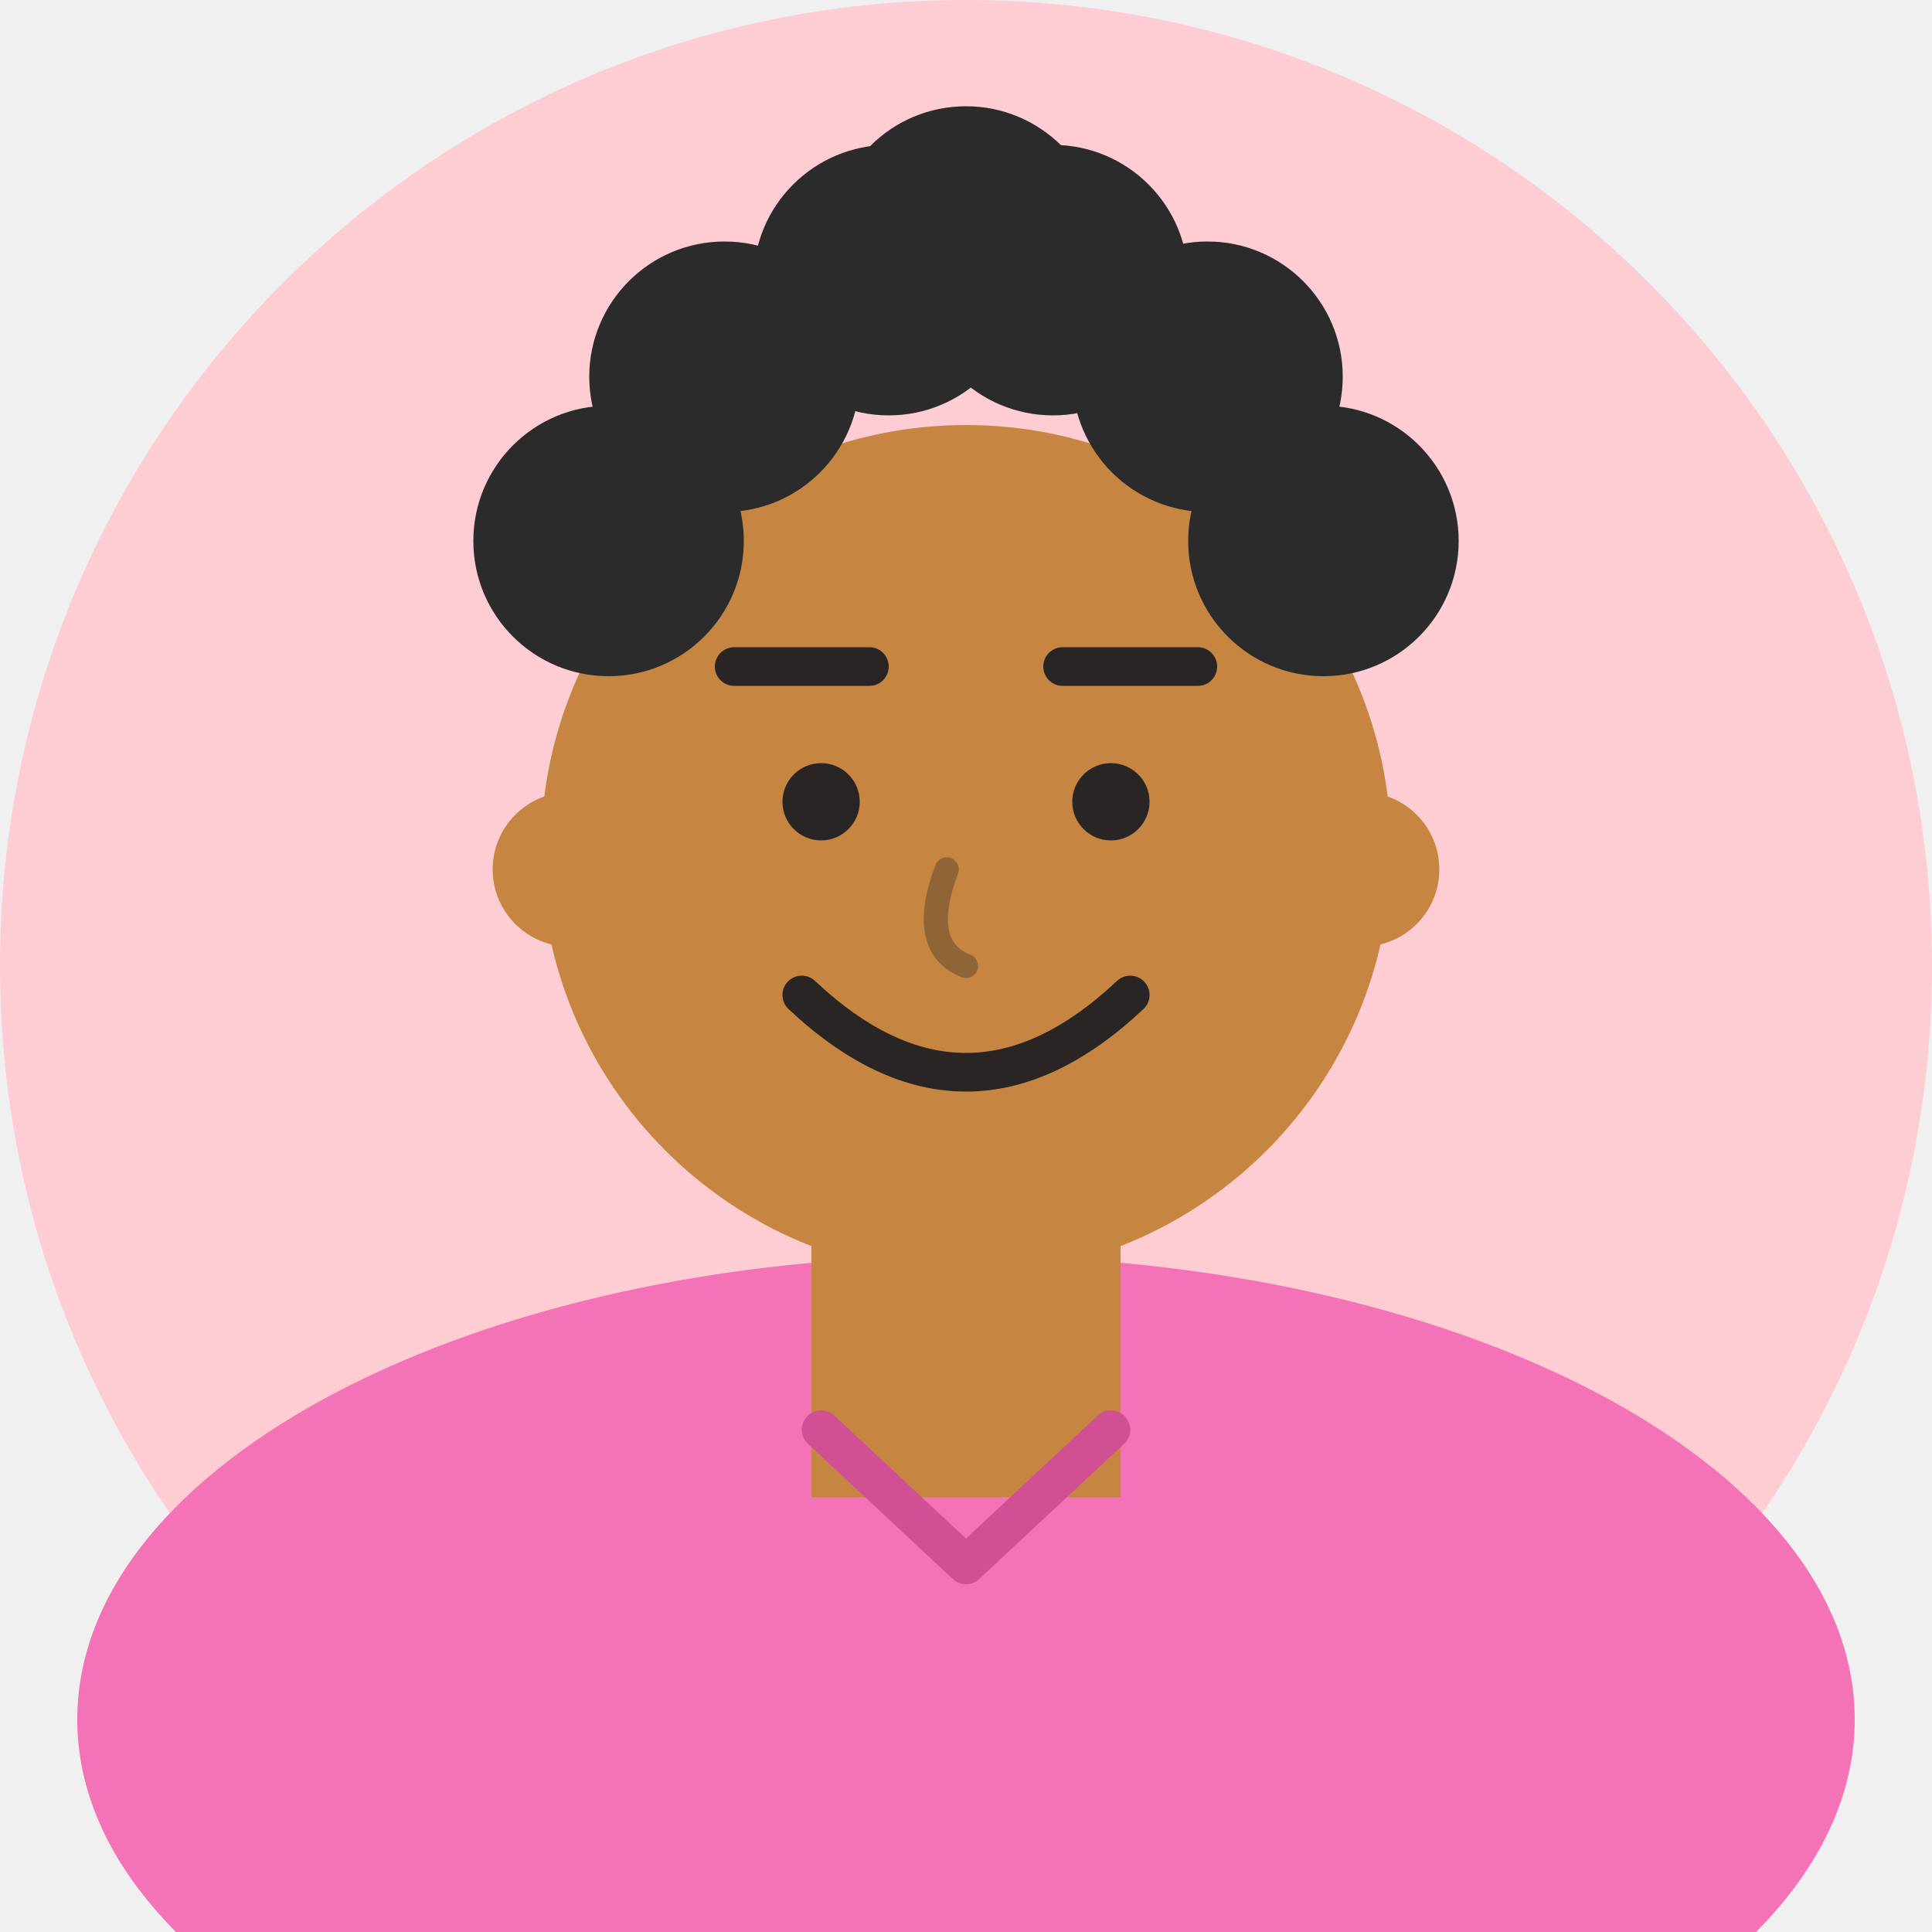
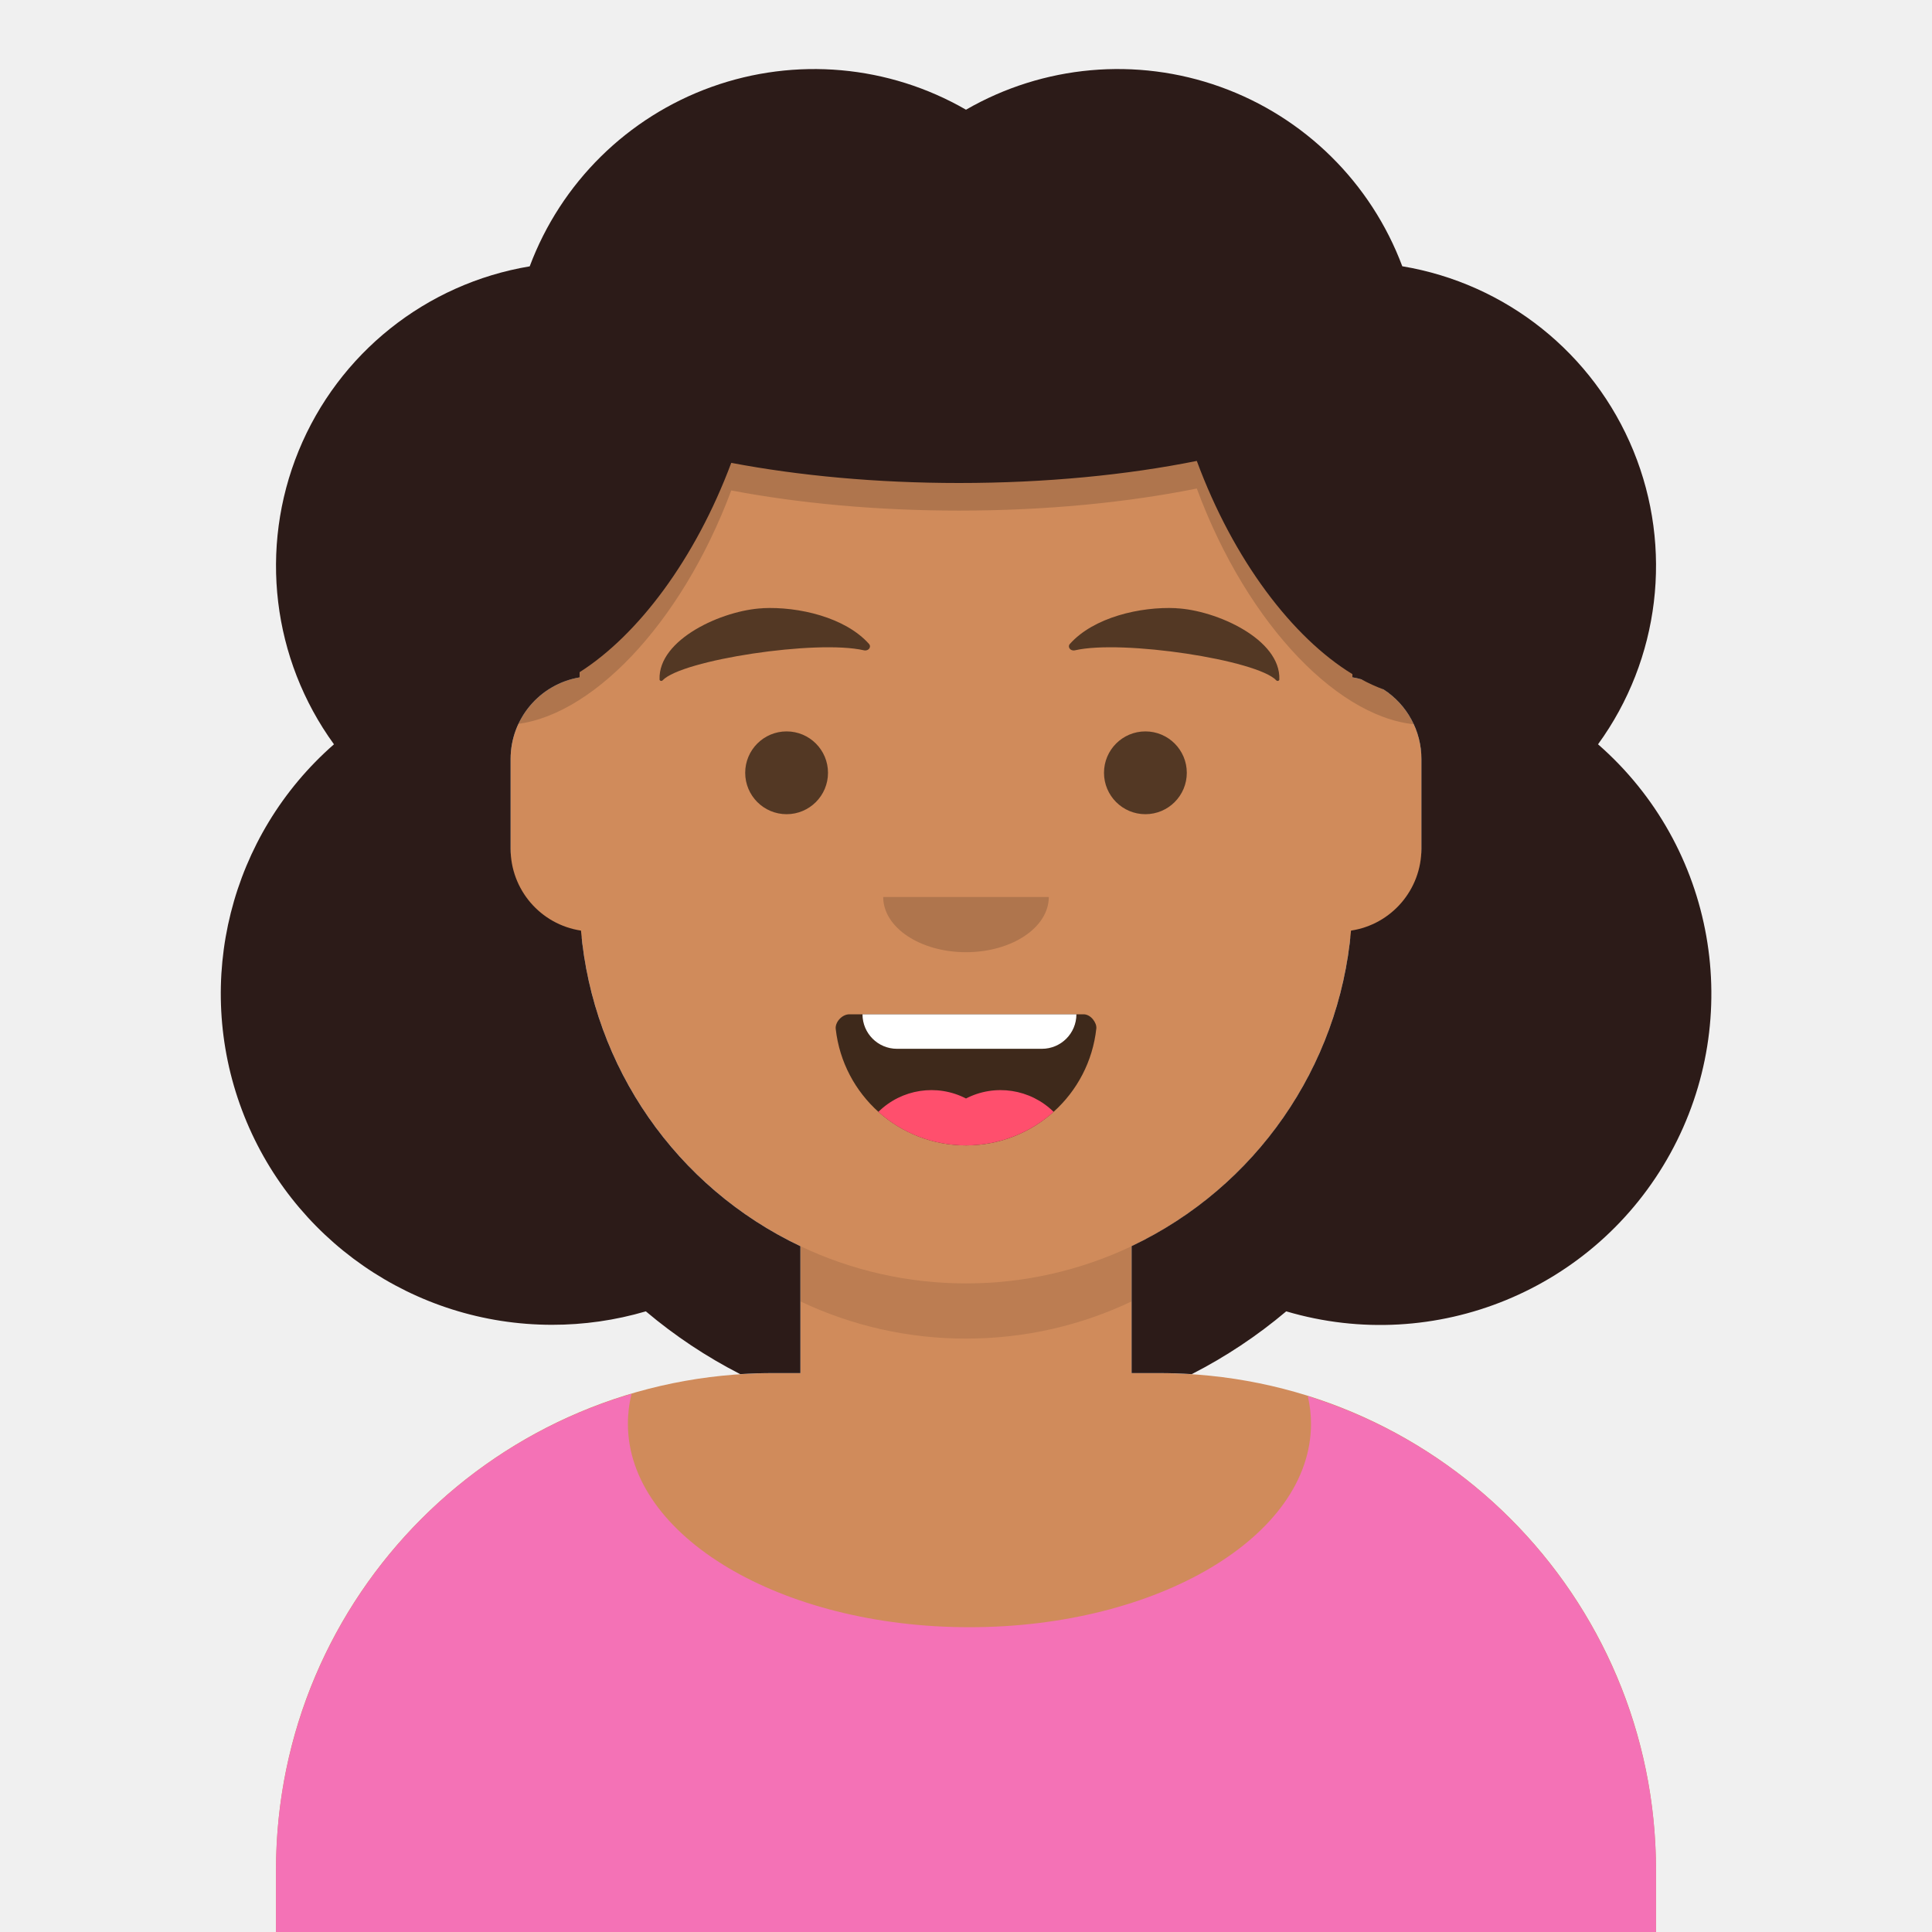
- <svg xmlns="http://www.w3.org/2000/svg" viewBox="0 0 200 200" role="img" aria-label="柔らかい問いかけ役">
-   <circle cx="100" cy="100" r="100" fill="#fecdd3" />
-   <ellipse cx="100" cy="178" rx="92" ry="48" fill="#f472b6" />
-   <rect x="84" y="110" width="32" height="45" fill="#c68642" />
-   <path d="M85,148 L100,162 L115,148" fill="none" stroke="#d14f93" stroke-width="4" stroke-linecap="round" stroke-linejoin="round" />
-   <circle cx="59" cy="90" r="8" fill="#c68642" />
-   <circle cx="141" cy="90" r="8" fill="#c68642" />
-   <circle cx="100" cy="88" r="44" fill="#c68642" />
-   <circle cx="75" cy="39" r="14" fill="#2b2b2b" />
-   <circle cx="92" cy="29" r="14" fill="#2b2b2b" />
-   <circle cx="109" cy="29" r="14" fill="#2b2b2b" />
-   <circle cx="125" cy="39" r="14" fill="#2b2b2b" />
-   <circle cx="100" cy="25" r="14" fill="#2b2b2b" />
-   <circle cx="63" cy="56" r="14" fill="#2b2b2b" />
-   <circle cx="137" cy="56" r="14" fill="#2b2b2b" />
-   <circle cx="85" cy="83" r="4" fill="#292524" />
-   <circle cx="115" cy="83" r="4" fill="#292524" />
-   <line x1="76" y1="69" x2="90" y2="69" stroke="#292524" stroke-width="4" stroke-linecap="round" />
-   <line x1="110" y1="69" x2="124" y2="69" stroke="#292524" stroke-width="4" stroke-linecap="round" />
-   <path d="M98,90 Q95,98 100,100" fill="none" stroke="rgba(41,37,36,0.35)" stroke-width="2.5" stroke-linecap="round" />
-   <path d="M83,103 Q100,119 117,103" fill="none" stroke="#292524" stroke-width="4" stroke-linecap="round" />
+ <svg xmlns="http://www.w3.org/2000/svg" viewBox="0 0 280 280" fill="none" shape-rendering="auto">
+   <mask id="viewboxMask">
+     <rect width="280" height="280" rx="0" ry="0" x="0" y="0" fill="#fff" />
+   </mask>
+   <g mask="url(#viewboxMask)">
+     <g transform="translate(8)">
+       <path d="M132 36a56 56 0 0 0-56 56v6.17A12 12 0 0 0 66 110v14a12 12 0 0 0 10.3 11.88 56.04 56.04 0 0 0 31.7 44.73v18.4h-4a72 72 0 0 0-72 72v9h200v-9a72 72 0 0 0-72-72h-4v-18.39a56.04 56.04 0 0 0 31.7-44.73A12 12 0 0 0 198 124v-14a12 12 0 0 0-10-11.83V92a56 56 0 0 0-56-56Z" fill="#d08b5b" />
+       <path d="M108 180.61v8a55.79 55.79 0 0 0 24 5.39c8.59 0 16.73-1.93 24-5.39v-8a55.79 55.79 0 0 1-24 5.39 55.79 55.79 0 0 1-24-5.39Z" fill="#000" fill-opacity=".1" />
+       <g transform="translate(0 170)">
+         <path d="M132.5 65.83c27.34 0 49.5-13.2 49.5-29.48 0-1.37-.16-2.7-.46-4.02A72.03 72.03 0 0 1 232 101.05V110H32v-8.95A72.03 72.03 0 0 1 83.53 32a18 18 0 0 0-.53 4.35c0 16.28 22.16 29.48 49.5 29.48Z" fill="#f472b6" />
+       </g>
+       <g transform="translate(78 134)">
+         <path fill-rule="evenodd" clip-rule="evenodd" d="M35.12 15.13a19 19 0 0 0 37.77-.09c.08-.77-.77-2.04-1.85-2.04H37.1C36 13 35 14.18 35.12 15.13Z" fill="#000" fill-opacity=".7" />
+         <path d="M70 13H39a5 5 0 0 0 5 5h21a5 5 0 0 0 5-5Z" fill="#fff" />
+         <path d="M66.7 27.14A10.96 10.96 0 0 0 54 25.2a10.95 10.95 0 0 0-12.7 1.94A18.93 18.93 0 0 0 54 32c4.88 0 9.33-1.84 12.7-4.86Z" fill="#FF4F6D" />
+       </g>
+       <g transform="translate(104 122)">
+         <path fill-rule="evenodd" clip-rule="evenodd" d="M16 8c0 4.42 5.37 8 12 8s12-3.58 12-8" fill="#000" fill-opacity=".16" />
+       </g>
+       <g transform="translate(76 90)">
+         <path d="M36 22a6 6 0 1 1-12 0 6 6 0 0 1 12 0ZM88 22a6 6 0 1 1-12 0 6 6 0 0 1 12 0Z" fill="#000" fill-opacity=".6" />
+       </g>
+       <g transform="translate(76 82)">
+         <path d="M26.55 6.15c-5.8.27-15.2 4.49-14.96 10.34.01.18.3.27.43.12 2.76-2.96 22.32-5.95 29.2-4.36.64.14 1.12-.48.72-.93-3.43-3.85-10.2-5.43-15.4-5.18ZM86.45 6.15c5.8.27 15.2 4.49 14.96 10.34-.01.18-.3.27-.43.12-2.76-2.96-22.32-5.95-29.2-4.36-.64.14-1.12-.48-.72-.93 3.43-3.85 10.2-5.43 15.4-5.18Z" fill-rule="evenodd" clip-rule="evenodd" fill="#000" fill-opacity=".6" />
+       </g>
+       <g transform="translate(-1)">
+         <path d="M67 105.02c11.38-.72 24.68-14.4 31.98-33.94C108.78 72.94 120.04 74 132 74c12.55 0 24.31-1.16 34.45-3.2 7.38 19.96 21.01 33.87 32.55 34.24V88a66 66 0 0 0-38-59.78A183.64 183.64 0 0 0 132 26c-9.2 0-17.99.63-26.02 1.76A66.01 66.01 0 0 0 67 88v17.02Z" fill="#000" fill-opacity=".16" />
+         <path d="M73 192a48 48 0 0 0 13.6-1.95 72.08 72.08 0 0 0 13.68 9.1c1.56-.1 3.13-.15 4.72-.15h4v-18.39a56.03 56.03 0 0 1-31.8-45.74A12 12 0 0 1 67 123v-13a12 12 0 0 1 10-11.83v-.75c8.46-5.38 16.75-16.36 21.98-30.34C108.78 68.94 120.04 70 132 70c12.55 0 24.31-1.16 34.45-3.2C171.76 81.17 180.32 92.4 189 97.7v.46c.44.07.87.17 1.29.29a24.4 24.4 0 0 0 3.23 1.47A11.99 11.99 0 0 1 199 110v13a12 12 0 0 1-10.2 11.87A56.03 56.03 0 0 1 157 180.6V199h4c1.59 0 3.16.05 4.72.15a72.08 72.08 0 0 0 13.69-9.1 48 48 0 0 0 45.19-82.18 44.01 44.01 0 0 0-28.37-69.28A44.02 44.02 0 0 0 133 15.9a44.02 44.02 0 0 0-63.23 22.7 44.01 44.01 0 0 0-28.37 69.27A48 48 0 0 0 73 192Z" fill="#2c1b18" />
+       </g>
+       <g transform="translate(49 72)" />
+       <g transform="translate(62 42)" />
+     </g>
+   </g>
</svg>
